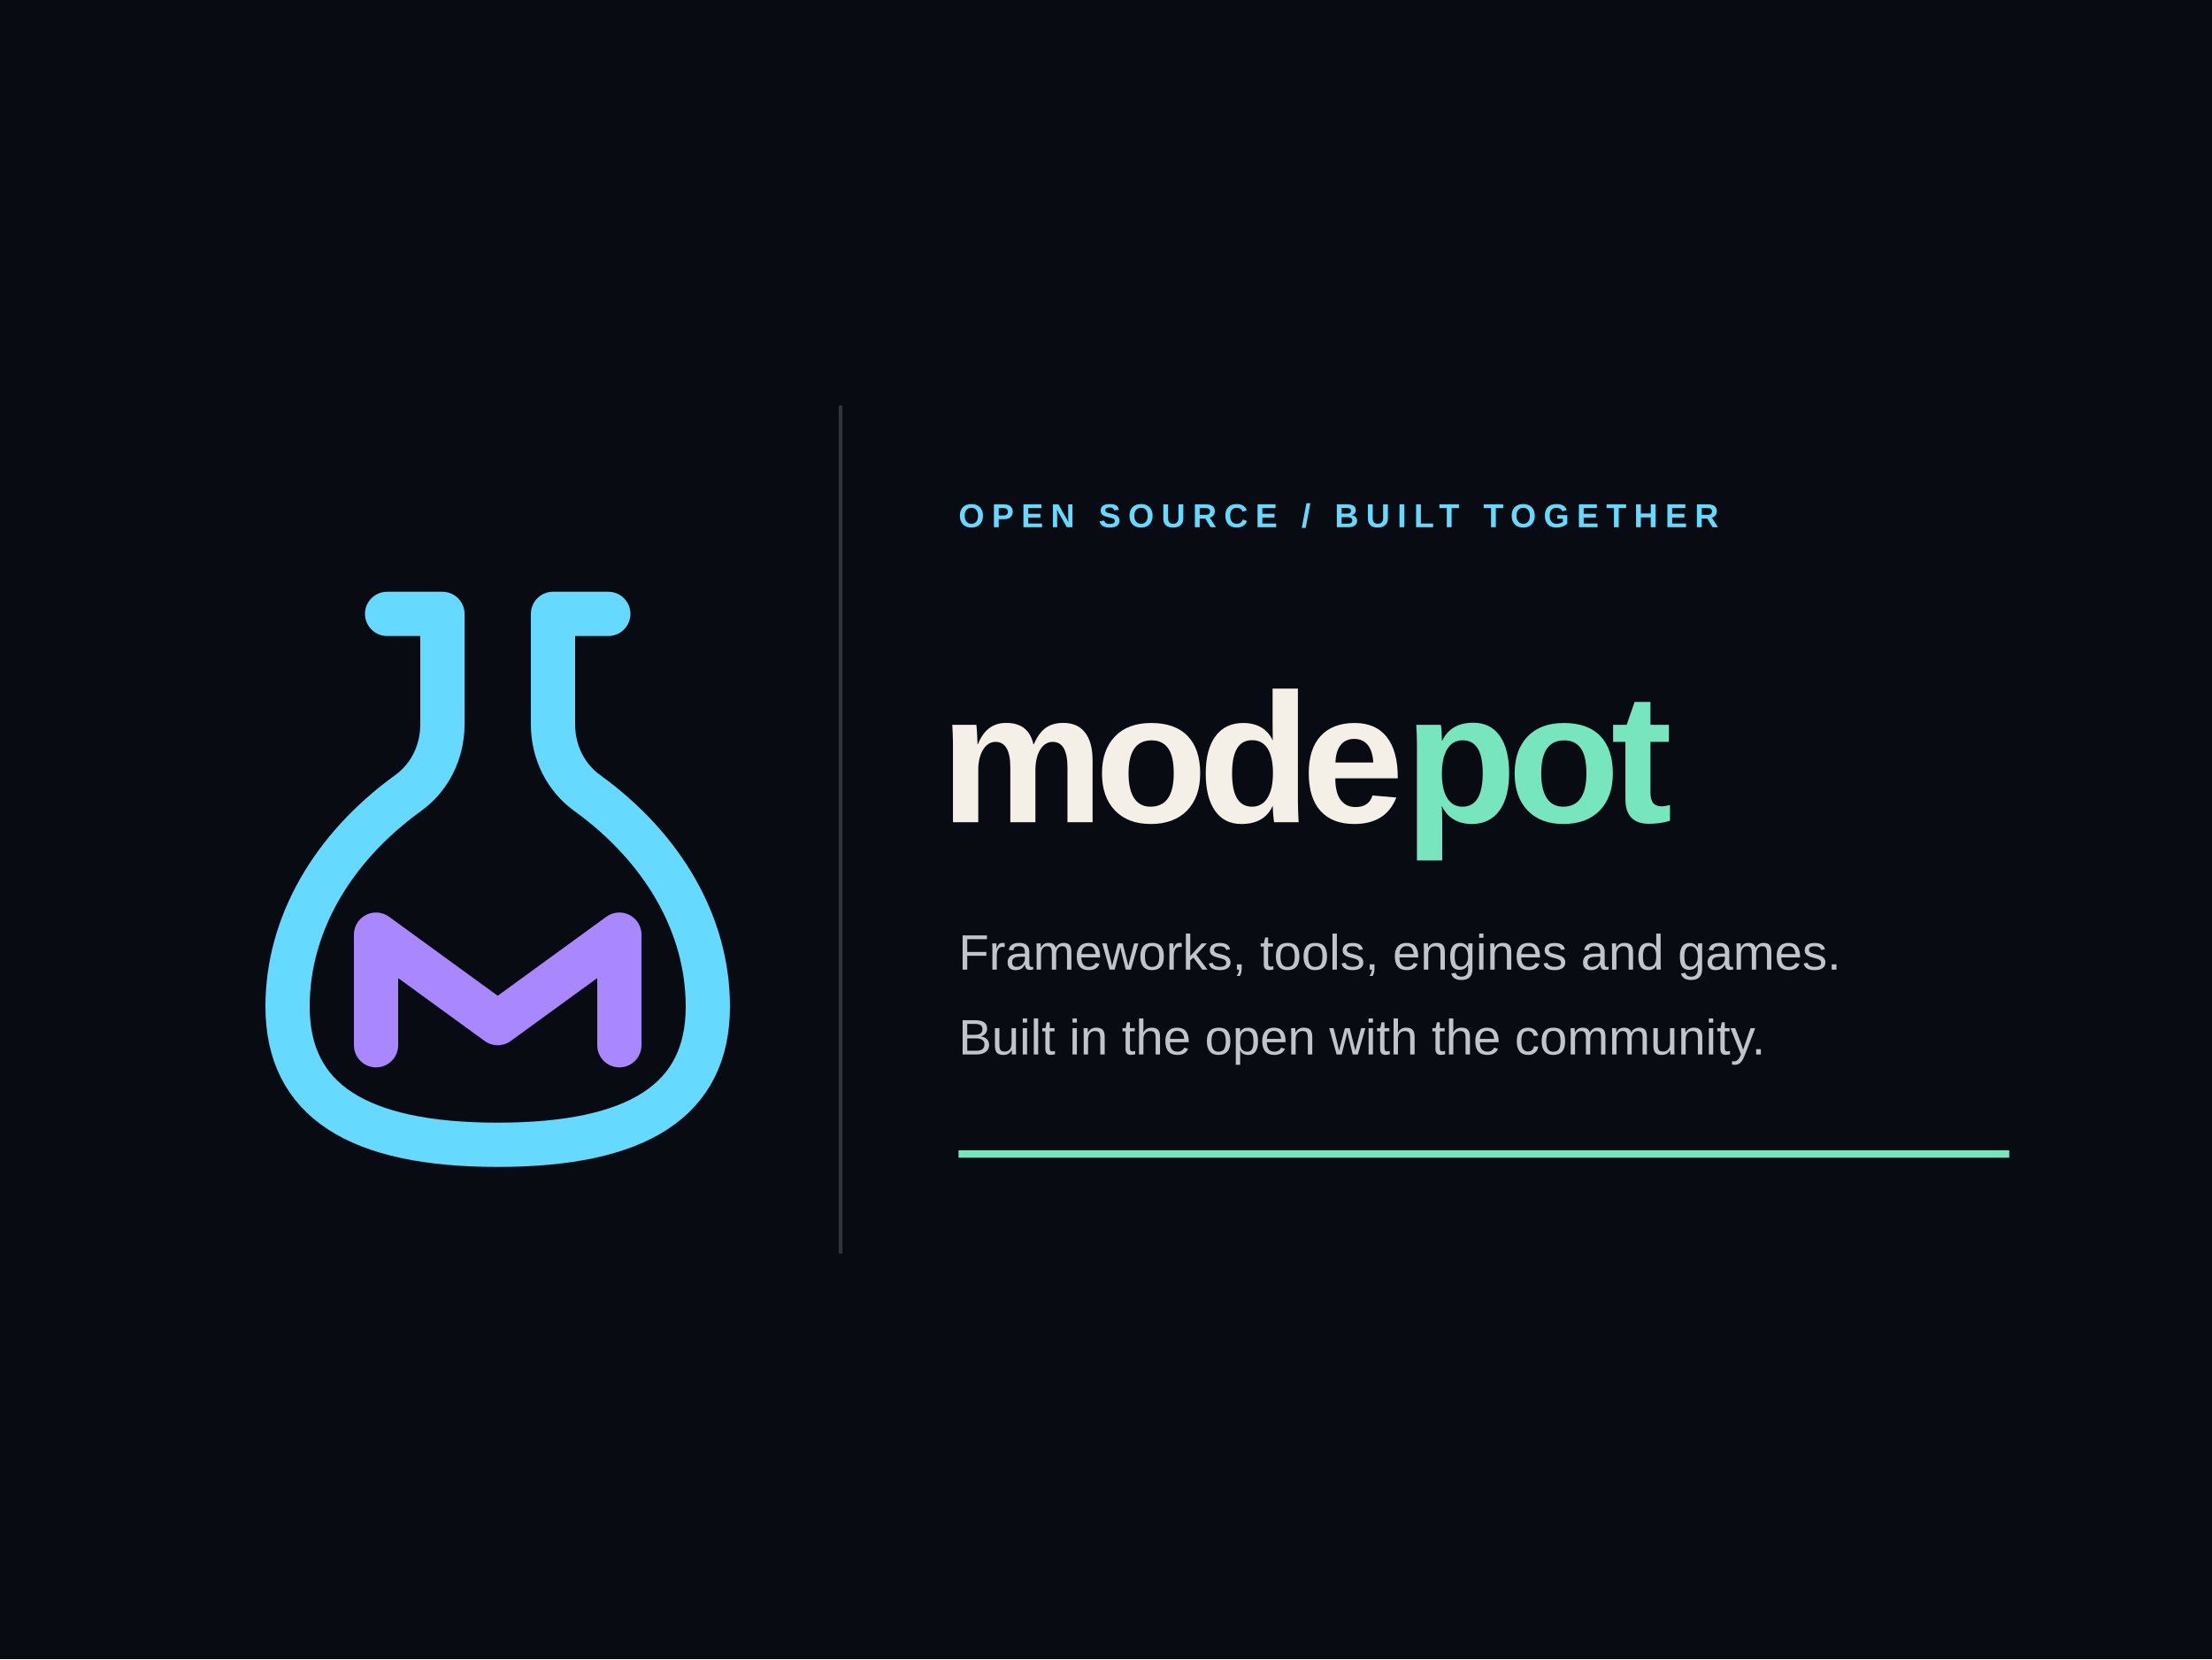
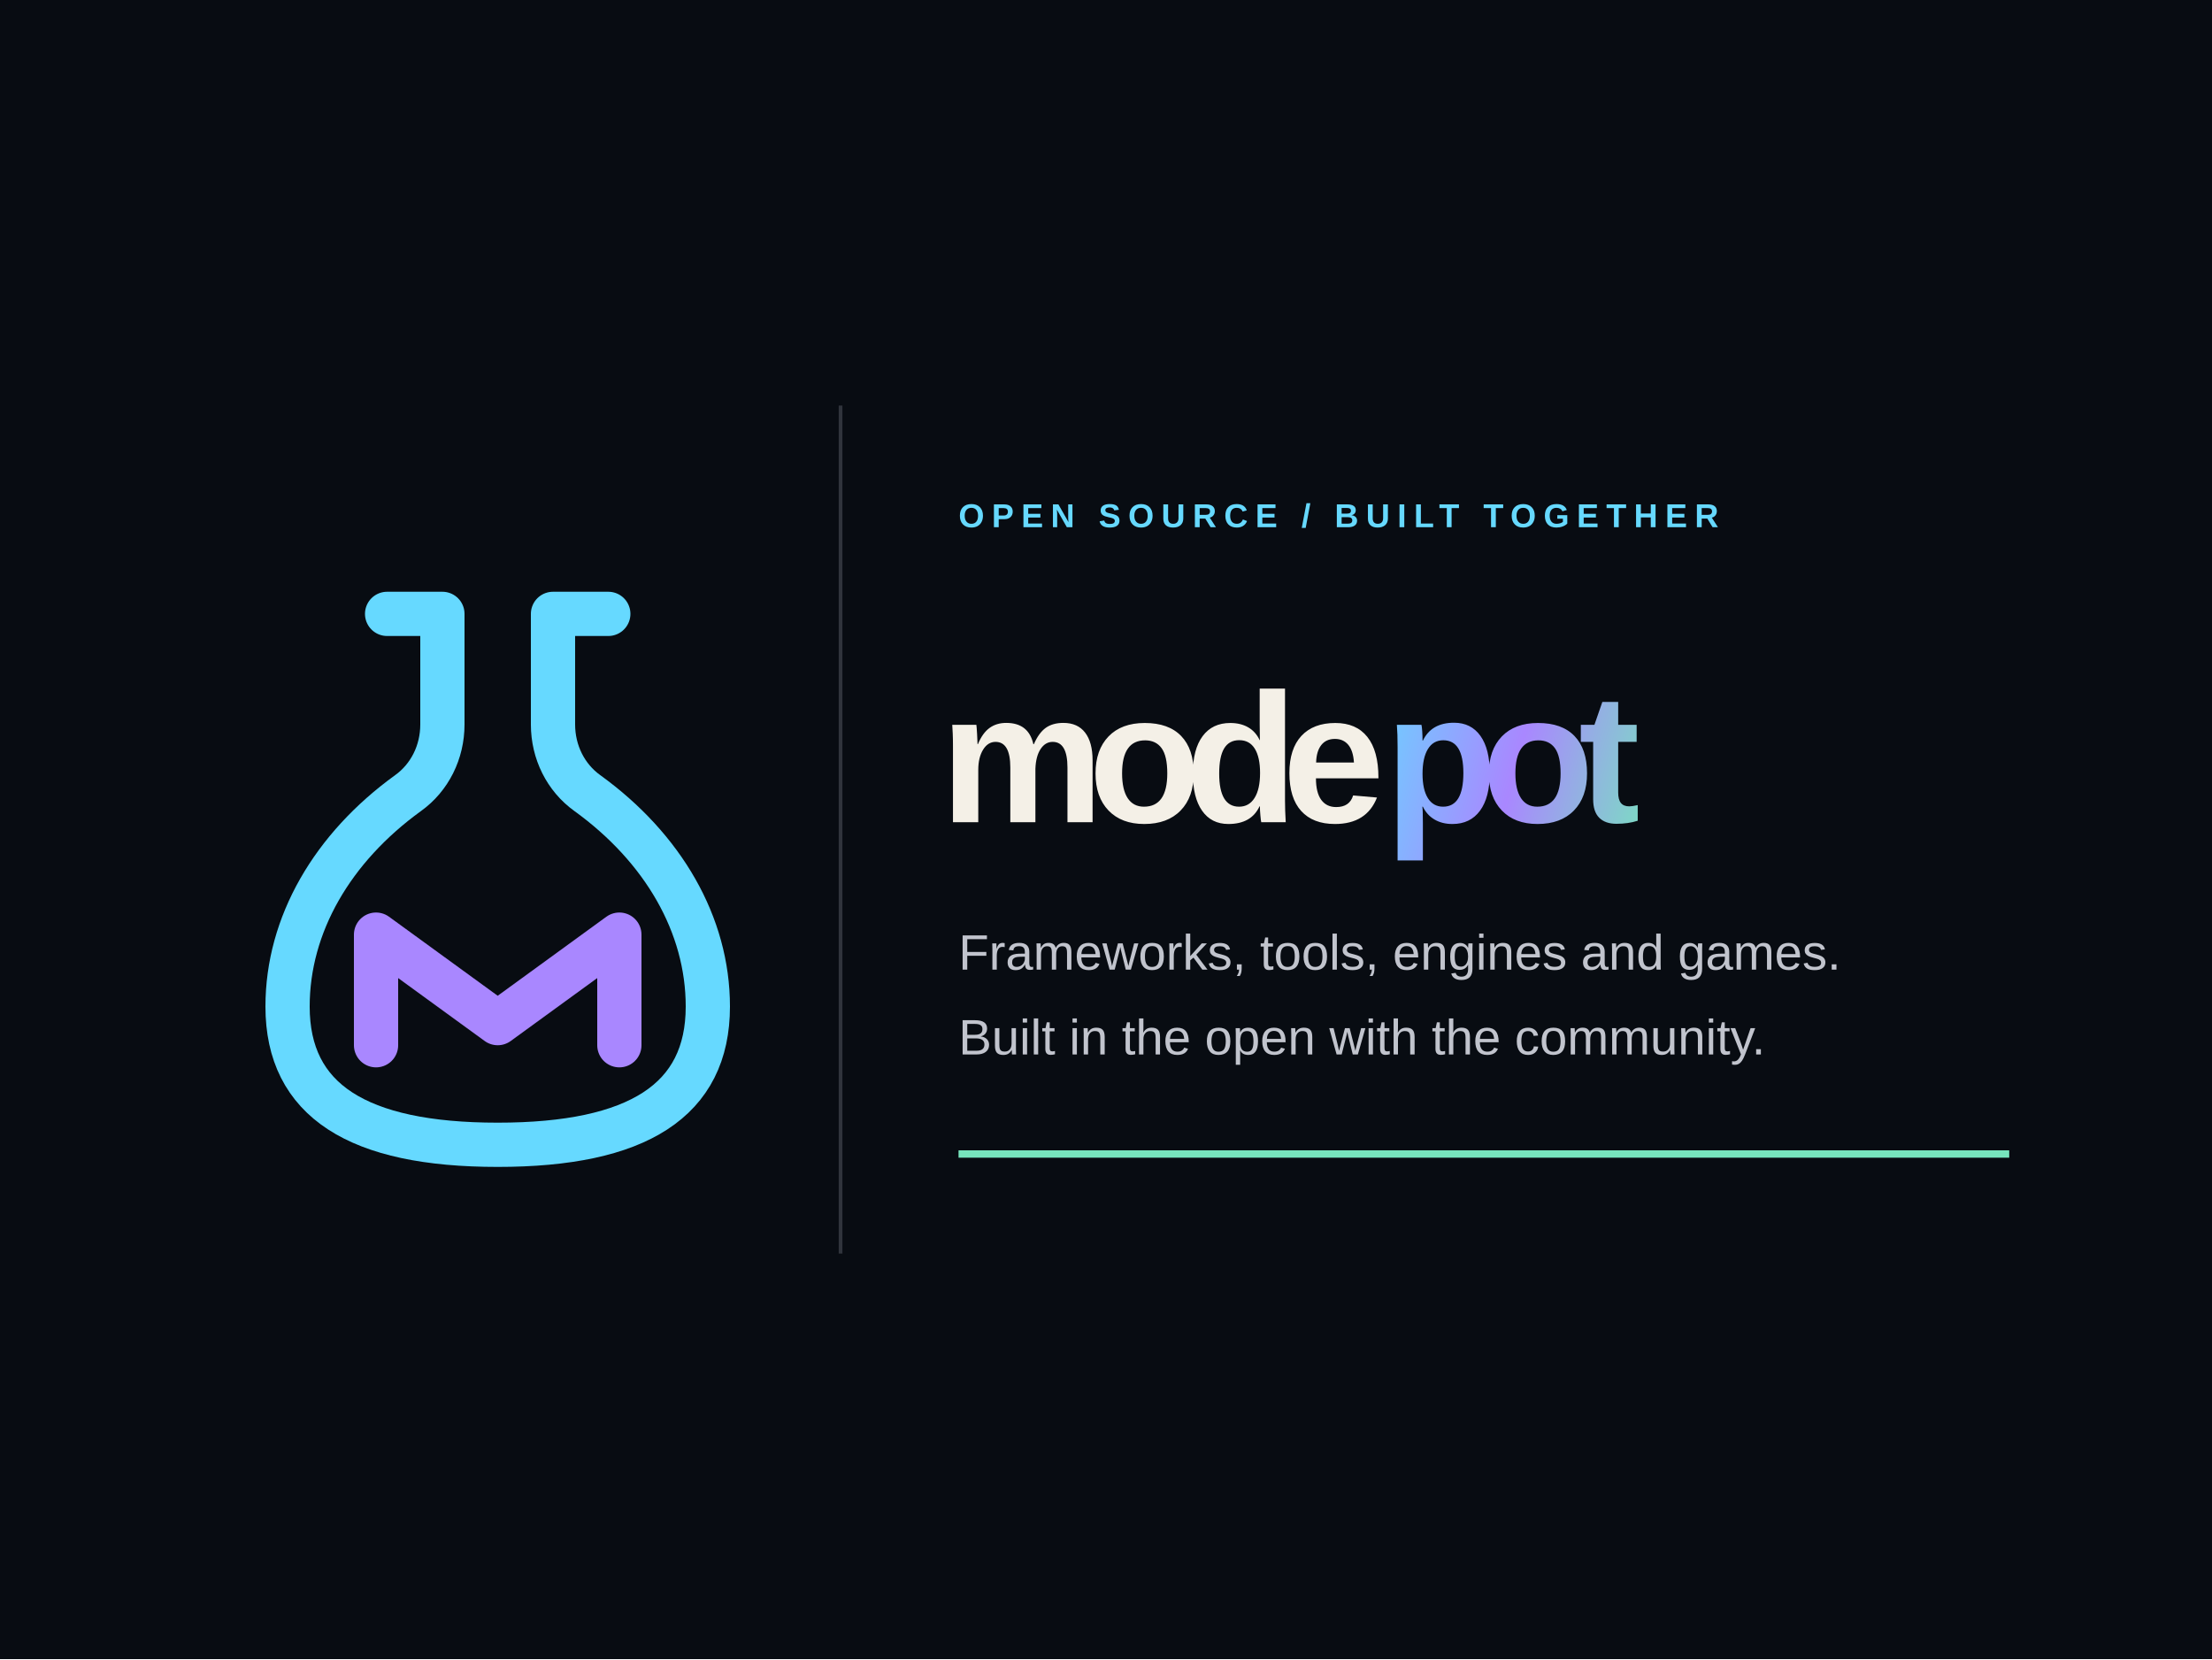
<svg xmlns="http://www.w3.org/2000/svg" width="1200" height="900" viewBox="0 0 1200 900" role="img" aria-labelledby="title desc">
+   <defs>
+     <linearGradient id="modepot-wordmark-spectrum" gradientUnits="userSpaceOnUse" x1="735.797" y1="384.717" x2="905.85" y2="430.283">
+       <stop stop-color="#66D9FF" offset="0%" />
+       <stop stop-color="#A987FF" offset="52%" />
+       <stop stop-color="#77E5BD" offset="100%" />
+     </linearGradient>
+   </defs>
  <rect width="1200" height="900" fill="#080C12" />
  <g transform="translate(78 267) scale(3)">
    <path d="M44 22h10v20c0 5-2.3 9.6-6.2 12.4C34.1 64.3 26 78.2 26 93c0 17 12.7 25 38 25s38-8 38-25c0-14.8-8.1-28.7-21.8-38.6C76.3 51.6 74 47 74 42V22h10" fill="none" stroke="#66D9FF" stroke-width="8" stroke-linecap="round" stroke-linejoin="round" />
    <path d="M42 100V80l22 16 22-16v20" fill="none" stroke="#A987FF" stroke-width="8" stroke-linecap="round" stroke-linejoin="round" />
  </g>
  <path d="M456 220V680" stroke="#30343C" stroke-width="2" />
  <g font-family="Manrope, Arial, sans-serif">
    <text x="520" y="286" fill="#66D9FF" font-size="18" font-weight="700" letter-spacing="4">OPEN SOURCE / BUILT TOGETHER</text>
-     <text x="510" y="446" fill="#F4F0E7" font-size="100" font-weight="700" letter-spacing="-5">mode<tspan fill="#77E5BD">pot</tspan>
+     <text x="510" y="446" fill="#F4F0E7" font-size="100" font-weight="720" letter-spacing="-.085em">mode<tspan fill="url(#modepot-wordmark-spectrum)">pot</tspan>
    </text>
    <text x="520" y="526" fill="#C1C4CD" font-size="27">Frameworks, tools, engines and games.</text>
    <text x="520" y="572" fill="#C1C4CD" font-size="27">Built in the open with the community.</text>
  </g>
  <path d="M520 626H1090" stroke="#77E5BD" stroke-width="4" />
</svg>
